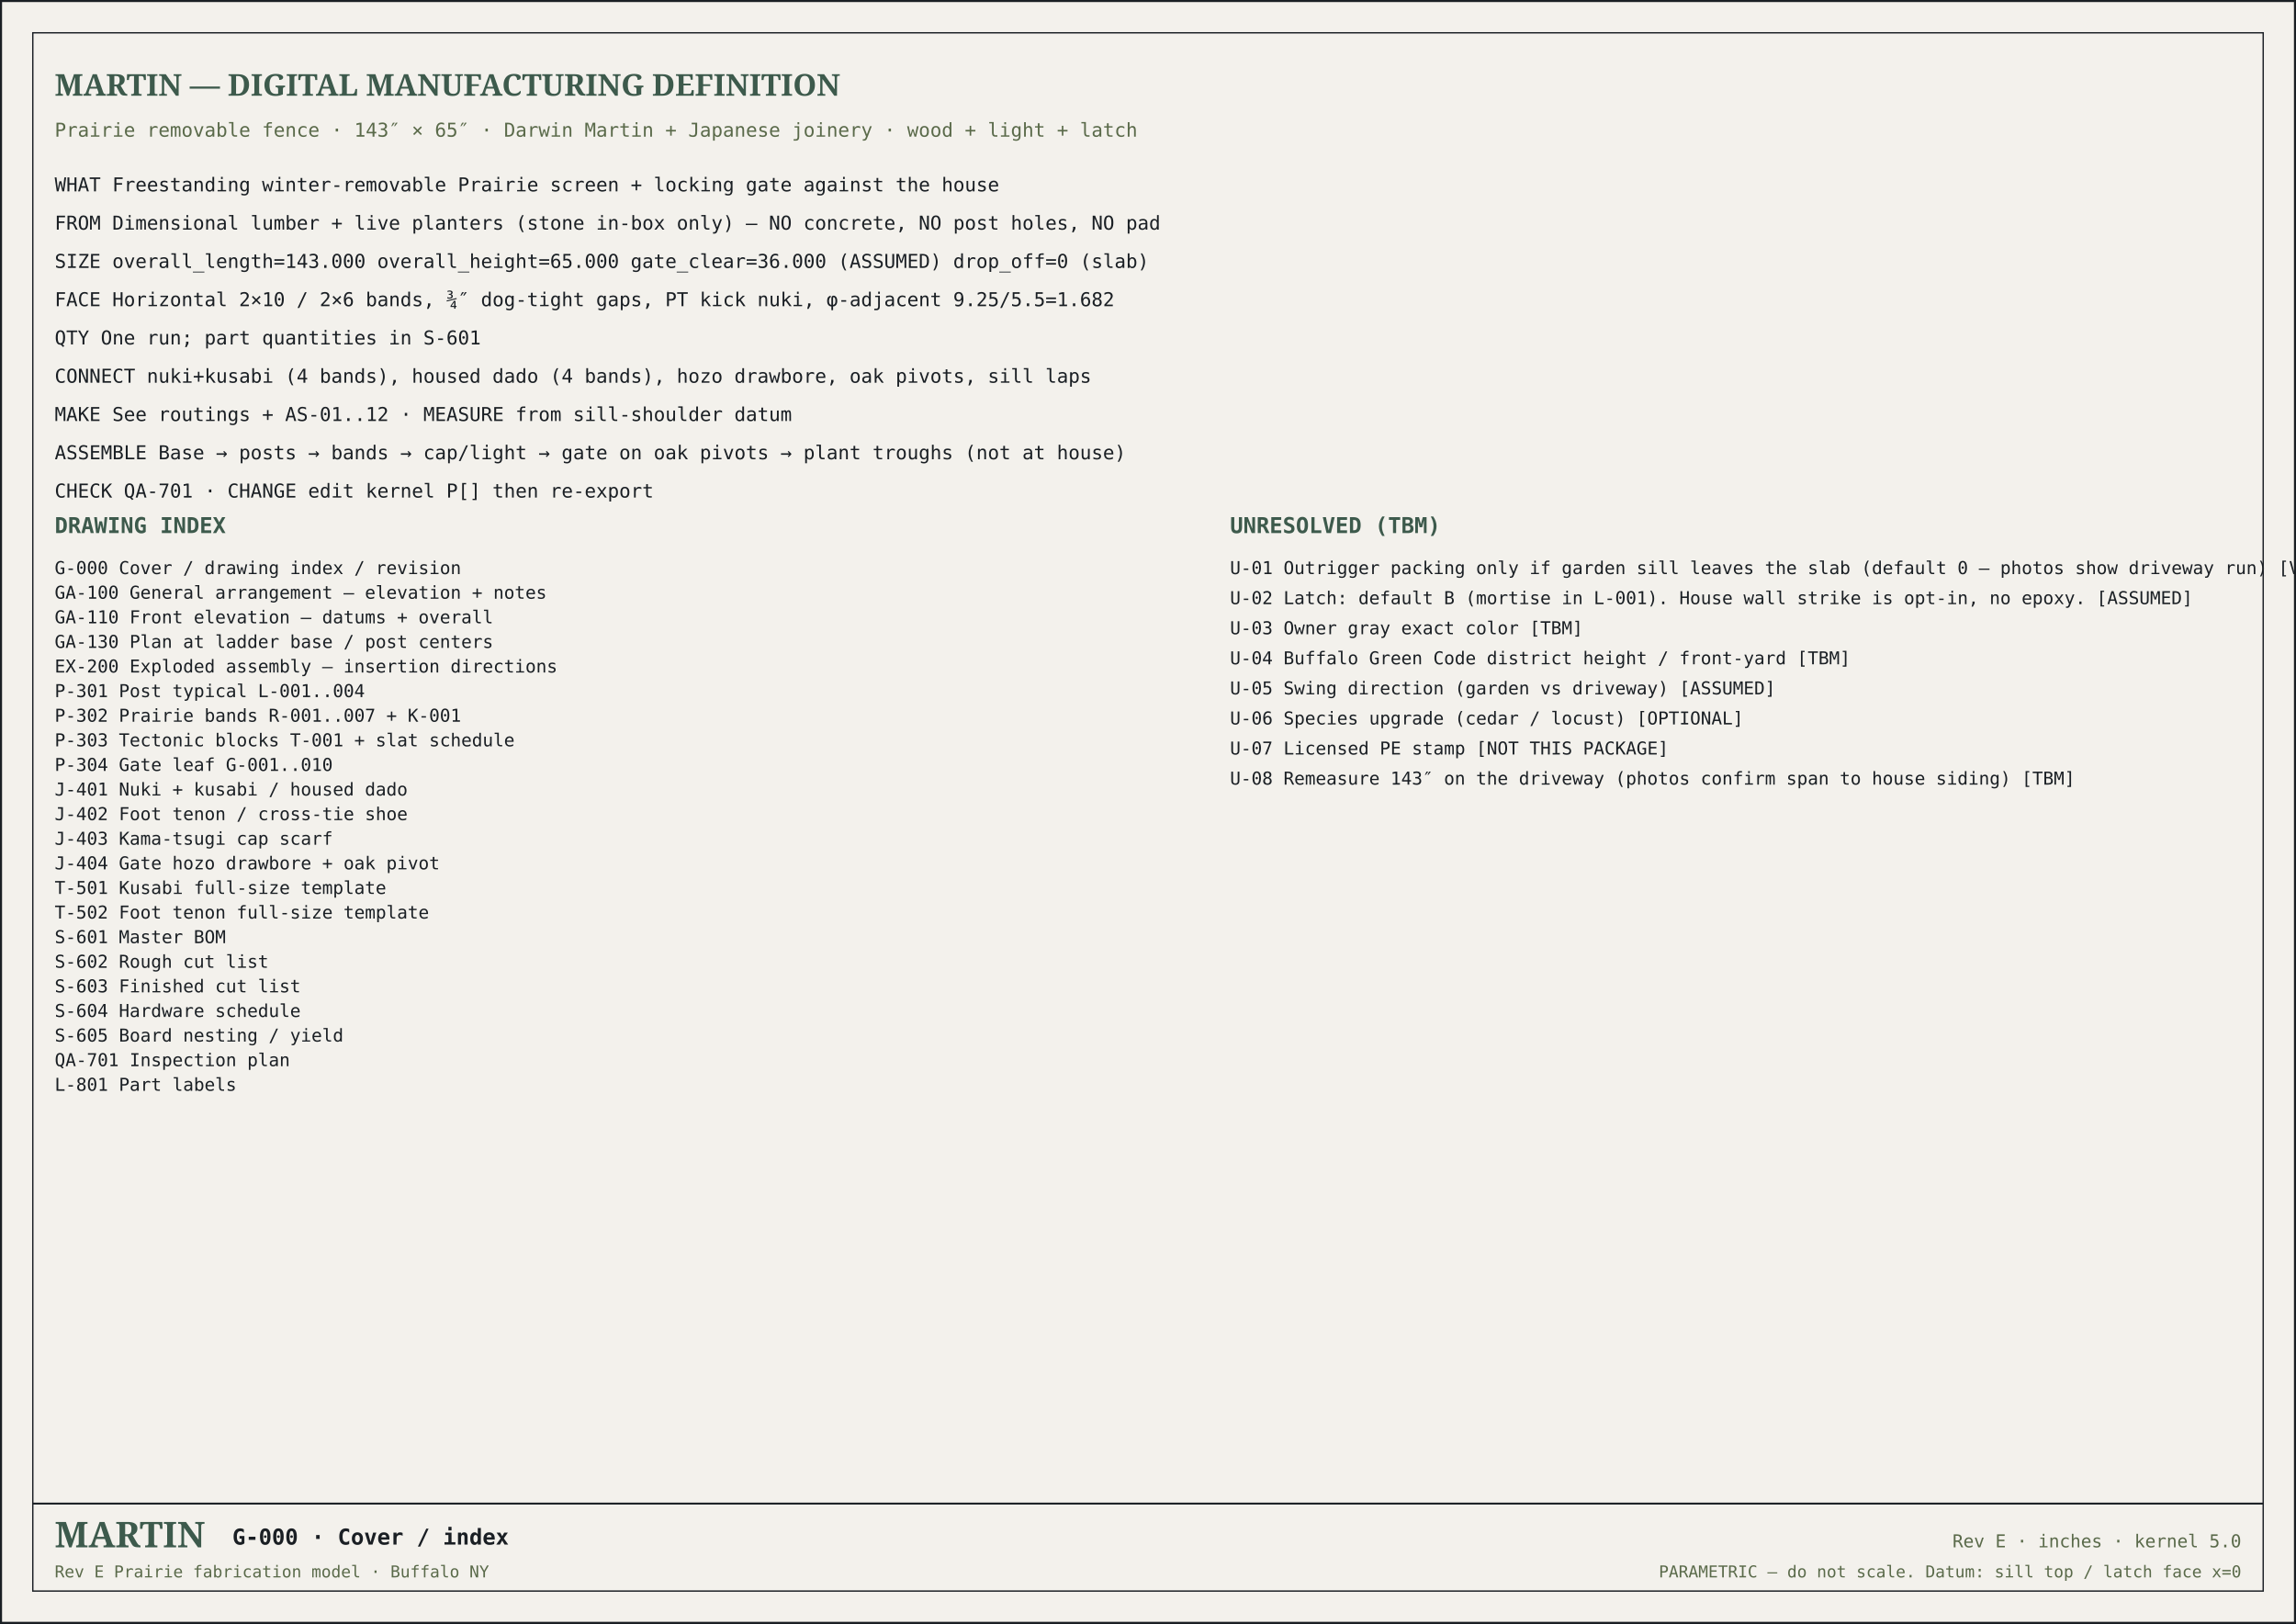
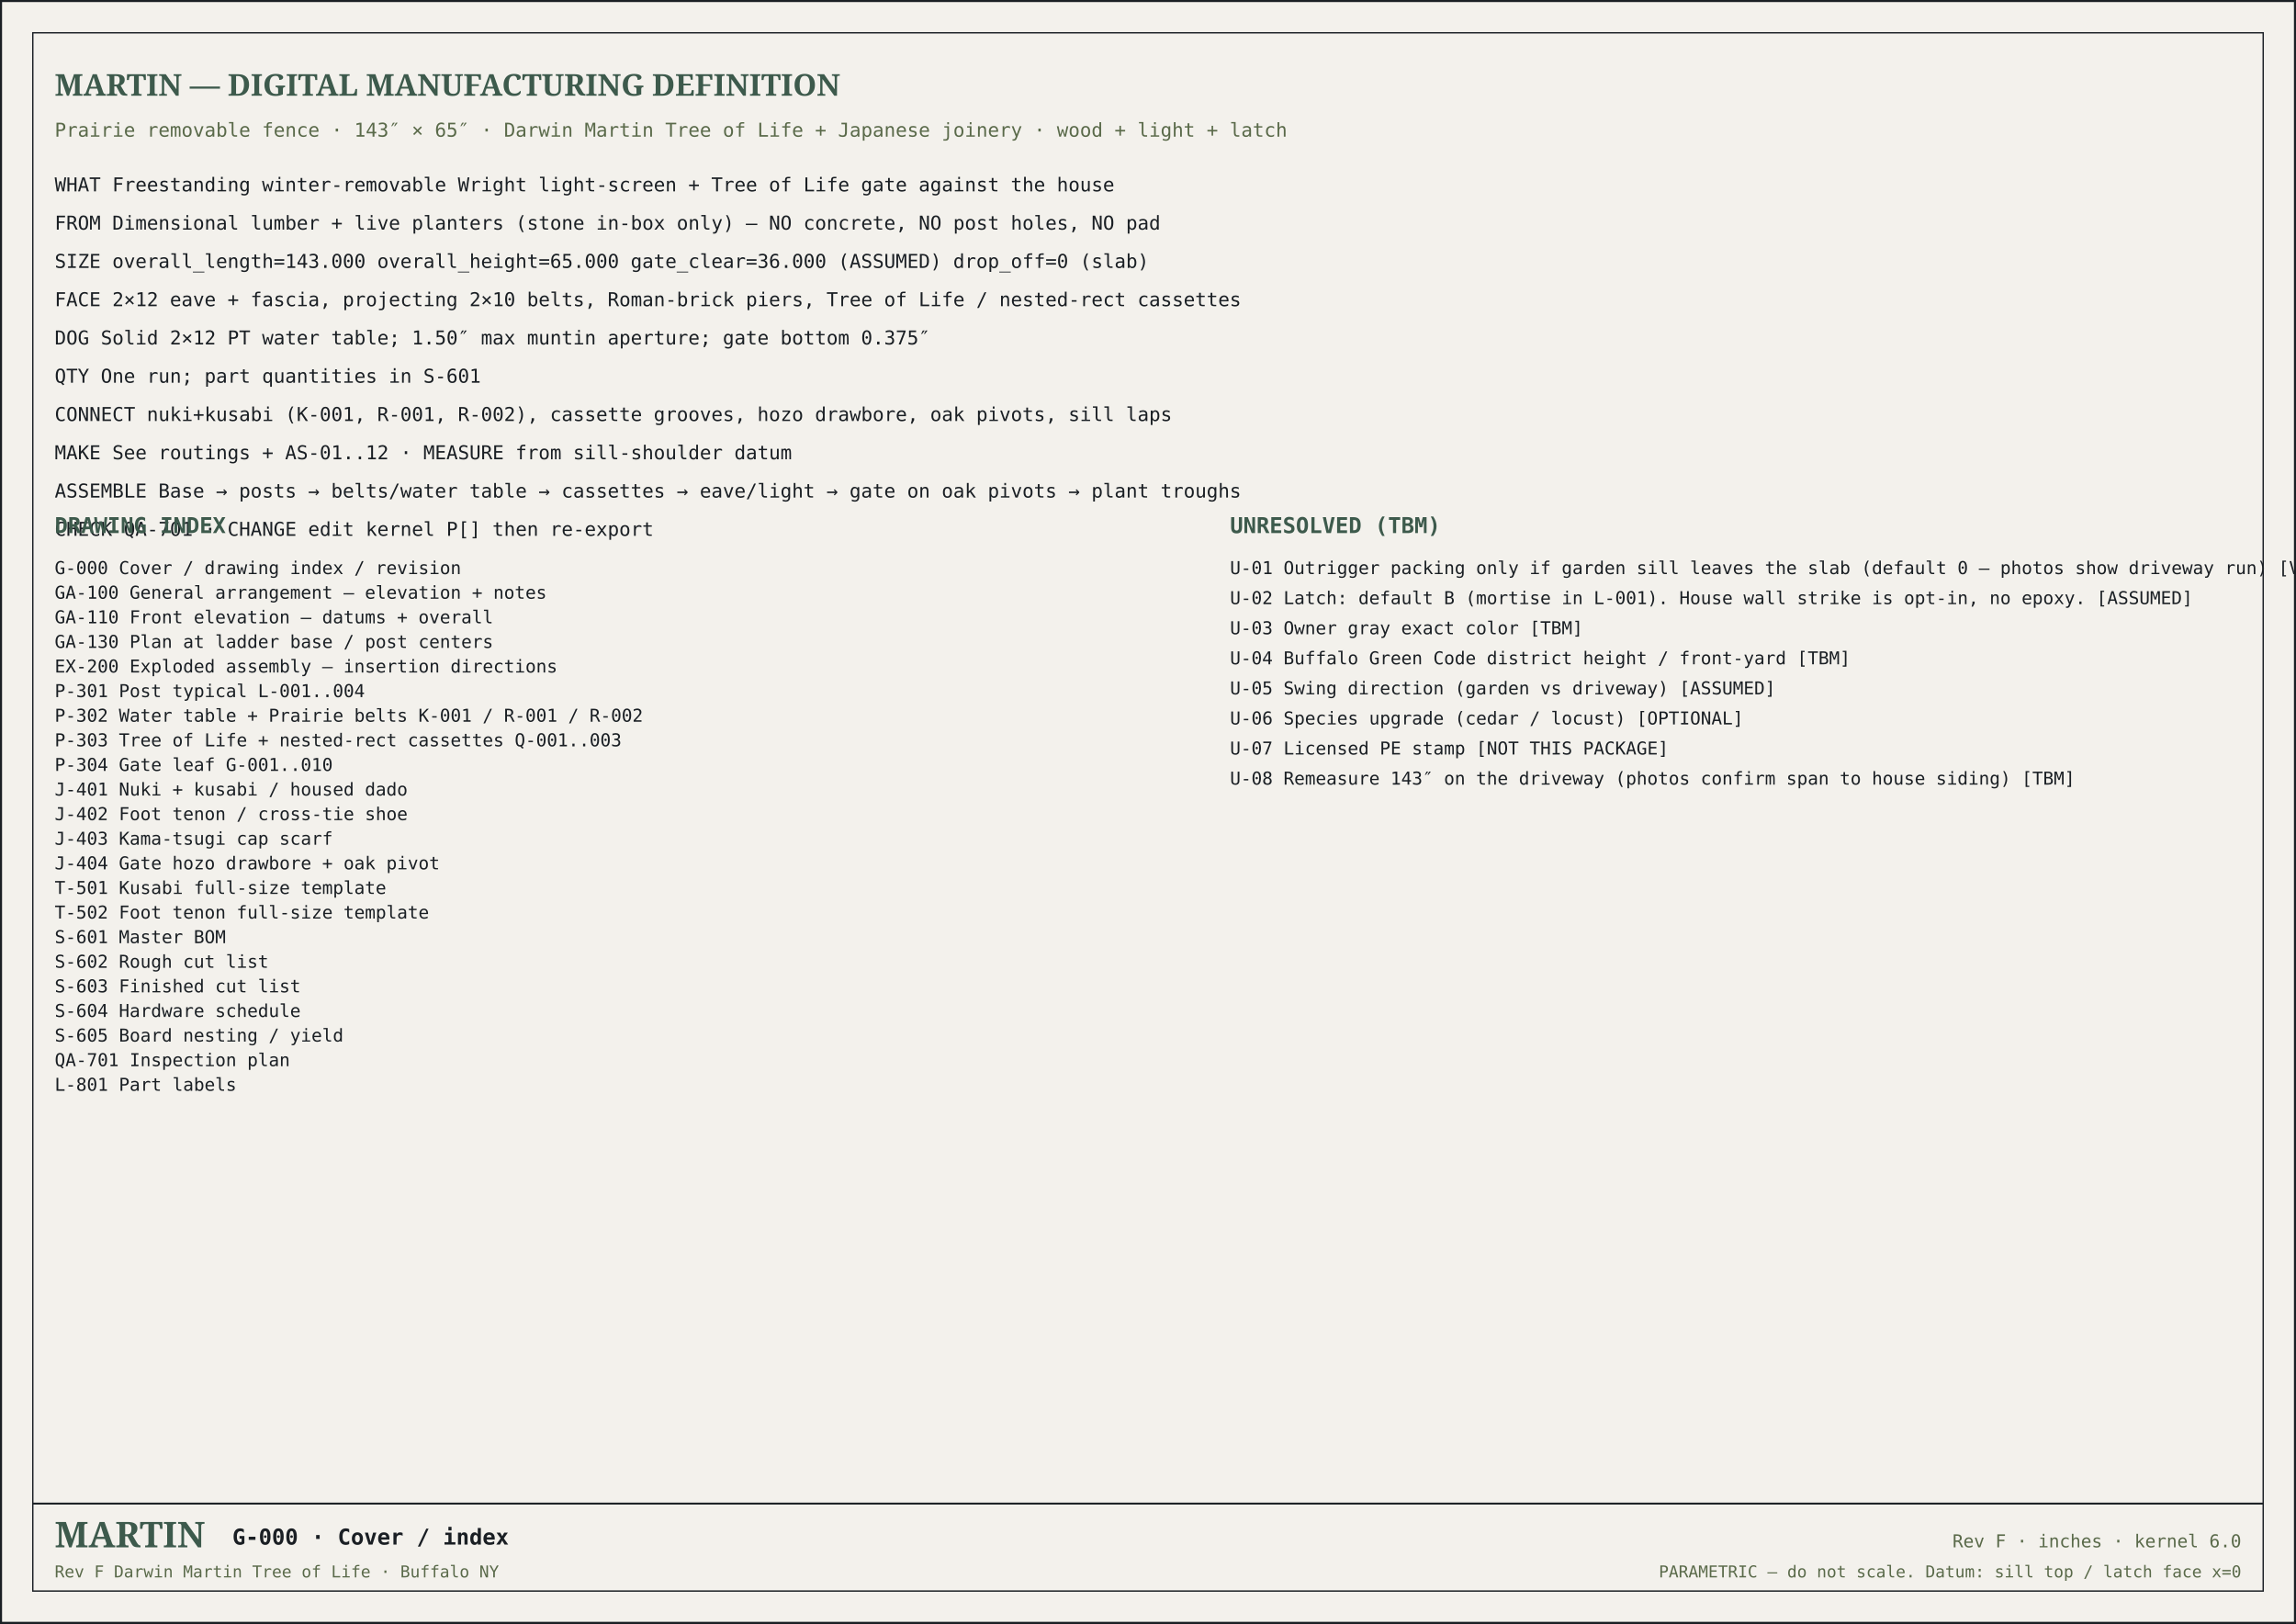
<svg xmlns="http://www.w3.org/2000/svg" width="1680" height="1188" viewBox="0 0 1680 1188">
  <rect x="0.0" y="0.0" width="1680.0" height="1188.0" fill="#f3f1ec" stroke="#1a1f24" stroke-width="3" />
  <rect x="24.0" y="24.0" width="1632.0" height="1140.0" fill="none" stroke="#1a1f24" stroke-width="1" />
  <line x1="24.0" y1="1100.0" x2="1656.0" y2="1100.0" stroke="#1a1f24" stroke-width="1.4" />
  <text x="40.0" y="1132.0" font-family="Georgia, serif" font-size="26" fill="#3d5a4c" text-anchor="start" font-weight="600">MARTIN</text>
  <text x="170.0" y="1130.0" font-family="IBM Plex Mono, Menlo, monospace" font-size="16" fill="#1a1f24" text-anchor="start" font-weight="600">G-000  ·  Cover / index</text>
-   <text x="40.0" y="1154.0" font-family="IBM Plex Mono, Menlo, monospace" font-size="12" fill="#5a6a4a" text-anchor="start">Rev E Prairie fabrication model · Buffalo NY</text>
-   <text x="1640.0" y="1132.0" font-family="IBM Plex Mono, Menlo, monospace" font-size="13" fill="#5a6a4a" text-anchor="end">Rev E  ·  inches  ·  kernel 5.0</text>
+   <text x="40.0" y="1154.0" font-family="IBM Plex Mono, Menlo, monospace" font-size="12" fill="#5a6a4a" text-anchor="start">Rev F Darwin Martin Tree of Life · Buffalo NY</text>
+   <text x="1640.0" y="1132.0" font-family="IBM Plex Mono, Menlo, monospace" font-size="13" fill="#5a6a4a" text-anchor="end">Rev F  ·  inches  ·  kernel 6.0</text>
  <text x="1640.0" y="1154.0" font-family="IBM Plex Mono, Menlo, monospace" font-size="12" fill="#5a6a4a" text-anchor="end">PARAMETRIC — do not scale. Datum: sill top / latch face x=0</text>
  <text x="40.0" y="70.0" font-family="Georgia, serif" font-size="22" fill="#3d5a4c" text-anchor="start" font-weight="600">MARTIN — DIGITAL MANUFACTURING DEFINITION</text>
-   <text x="40.0" y="100.0" font-family="IBM Plex Mono, Menlo, monospace" font-size="14" fill="#5a6a4a" text-anchor="start">Prairie removable fence  ·  143″ × 65″  ·  Darwin Martin + Japanese joinery  ·  wood + light + latch</text>
-   <text x="40.0" y="140.0" font-family="IBM Plex Mono, Menlo, monospace" font-size="14" fill="#1a1f24" text-anchor="start">WHAT  Freestanding winter-removable Prairie screen + locking gate against the house</text>
+   <text x="40.0" y="100.0" font-family="IBM Plex Mono, Menlo, monospace" font-size="14" fill="#5a6a4a" text-anchor="start">Prairie removable fence  ·  143″ × 65″  ·  Darwin Martin Tree of Life + Japanese joinery  ·  wood + light + latch</text>
+   <text x="40.0" y="140.0" font-family="IBM Plex Mono, Menlo, monospace" font-size="14" fill="#1a1f24" text-anchor="start">WHAT  Freestanding winter-removable Wright light-screen + Tree of Life gate against the house</text>
  <text x="40.0" y="168.0" font-family="IBM Plex Mono, Menlo, monospace" font-size="14" fill="#1a1f24" text-anchor="start">FROM  Dimensional lumber + live planters (stone in-box only) — NO concrete, NO post holes, NO pad</text>
  <text x="40.0" y="196.0" font-family="IBM Plex Mono, Menlo, monospace" font-size="14" fill="#1a1f24" text-anchor="start">SIZE  overall_length=143.000  overall_height=65.000  gate_clear=36.000 (ASSUMED)  drop_off=0 (slab)</text>
-   <text x="40.0" y="224.0" font-family="IBM Plex Mono, Menlo, monospace" font-size="14" fill="#1a1f24" text-anchor="start">FACE  Horizontal 2×10 / 2×6 bands, ¾″ dog-tight gaps, PT kick nuki, φ-adjacent 9.25/5.5=1.682</text>
-   <text x="40.0" y="252.0" font-family="IBM Plex Mono, Menlo, monospace" font-size="14" fill="#1a1f24" text-anchor="start">QTY   One run; part quantities in S-601</text>
-   <text x="40.0" y="280.0" font-family="IBM Plex Mono, Menlo, monospace" font-size="14" fill="#1a1f24" text-anchor="start">CONNECT  nuki+kusabi (4 bands), housed dado (4 bands), hozo drawbore, oak pivots, sill laps</text>
-   <text x="40.0" y="308.0" font-family="IBM Plex Mono, Menlo, monospace" font-size="14" fill="#1a1f24" text-anchor="start">MAKE  See routings + AS-01..12  ·  MEASURE from sill-shoulder datum</text>
-   <text x="40.0" y="336.0" font-family="IBM Plex Mono, Menlo, monospace" font-size="14" fill="#1a1f24" text-anchor="start">ASSEMBLE  Base → posts → bands → cap/light → gate on oak pivots → plant troughs (not at house)</text>
-   <text x="40.0" y="364.0" font-family="IBM Plex Mono, Menlo, monospace" font-size="14" fill="#1a1f24" text-anchor="start">CHECK  QA-701  ·  CHANGE  edit kernel P[] then re-export</text>
+   <text x="40.0" y="224.0" font-family="IBM Plex Mono, Menlo, monospace" font-size="14" fill="#1a1f24" text-anchor="start">FACE  2×12 eave + fascia, projecting 2×10 belts, Roman-brick piers, Tree of Life / nested-rect cassettes</text>
+   <text x="40.0" y="252.0" font-family="IBM Plex Mono, Menlo, monospace" font-size="14" fill="#1a1f24" text-anchor="start">DOG   Solid 2×12 PT water table; 1.50″ max muntin aperture; gate bottom 0.375″</text>
+   <text x="40.0" y="280.0" font-family="IBM Plex Mono, Menlo, monospace" font-size="14" fill="#1a1f24" text-anchor="start">QTY   One run; part quantities in S-601</text>
+   <text x="40.0" y="308.0" font-family="IBM Plex Mono, Menlo, monospace" font-size="14" fill="#1a1f24" text-anchor="start">CONNECT  nuki+kusabi (K-001, R-001, R-002), cassette grooves, hozo drawbore, oak pivots, sill laps</text>
+   <text x="40.0" y="336.0" font-family="IBM Plex Mono, Menlo, monospace" font-size="14" fill="#1a1f24" text-anchor="start">MAKE  See routings + AS-01..12  ·  MEASURE from sill-shoulder datum</text>
+   <text x="40.0" y="364.0" font-family="IBM Plex Mono, Menlo, monospace" font-size="14" fill="#1a1f24" text-anchor="start">ASSEMBLE  Base → posts → belts/water table → cassettes → eave/light → gate on oak pivots → plant troughs</text>
+   <text x="40.0" y="392.0" font-family="IBM Plex Mono, Menlo, monospace" font-size="14" fill="#1a1f24" text-anchor="start">CHECK  QA-701  ·  CHANGE  edit kernel P[] then re-export</text>
  <text x="40.0" y="390.0" font-family="IBM Plex Mono, Menlo, monospace" font-size="16" fill="#3d5a4c" text-anchor="start" font-weight="600">DRAWING INDEX</text>
  <text x="40.0" y="420.0" font-family="IBM Plex Mono, Menlo, monospace" font-size="13" fill="#1a1f24" text-anchor="start">G-000    Cover / drawing index / revision</text>
  <text x="40.0" y="438.0" font-family="IBM Plex Mono, Menlo, monospace" font-size="13" fill="#1a1f24" text-anchor="start">GA-100   General arrangement — elevation + notes</text>
  <text x="40.0" y="456.0" font-family="IBM Plex Mono, Menlo, monospace" font-size="13" fill="#1a1f24" text-anchor="start">GA-110   Front elevation — datums + overall</text>
  <text x="40.0" y="474.0" font-family="IBM Plex Mono, Menlo, monospace" font-size="13" fill="#1a1f24" text-anchor="start">GA-130   Plan at ladder base / post centers</text>
  <text x="40.0" y="492.0" font-family="IBM Plex Mono, Menlo, monospace" font-size="13" fill="#1a1f24" text-anchor="start">EX-200   Exploded assembly — insertion directions</text>
  <text x="40.0" y="510.0" font-family="IBM Plex Mono, Menlo, monospace" font-size="13" fill="#1a1f24" text-anchor="start">P-301    Post typical L-001..004</text>
-   <text x="40.0" y="528.0" font-family="IBM Plex Mono, Menlo, monospace" font-size="13" fill="#1a1f24" text-anchor="start">P-302    Prairie bands R-001..007 + K-001</text>
-   <text x="40.0" y="546.0" font-family="IBM Plex Mono, Menlo, monospace" font-size="13" fill="#1a1f24" text-anchor="start">P-303    Tectonic blocks T-001 + slat schedule</text>
+   <text x="40.0" y="528.0" font-family="IBM Plex Mono, Menlo, monospace" font-size="13" fill="#1a1f24" text-anchor="start">P-302    Water table + Prairie belts K-001 / R-001 / R-002</text>
+   <text x="40.0" y="546.0" font-family="IBM Plex Mono, Menlo, monospace" font-size="13" fill="#1a1f24" text-anchor="start">P-303    Tree of Life + nested-rect cassettes Q-001..003</text>
  <text x="40.0" y="564.0" font-family="IBM Plex Mono, Menlo, monospace" font-size="13" fill="#1a1f24" text-anchor="start">P-304    Gate leaf G-001..010</text>
  <text x="40.0" y="582.0" font-family="IBM Plex Mono, Menlo, monospace" font-size="13" fill="#1a1f24" text-anchor="start">J-401    Nuki + kusabi / housed dado</text>
  <text x="40.0" y="600.0" font-family="IBM Plex Mono, Menlo, monospace" font-size="13" fill="#1a1f24" text-anchor="start">J-402    Foot tenon / cross-tie shoe</text>
  <text x="40.0" y="618.0" font-family="IBM Plex Mono, Menlo, monospace" font-size="13" fill="#1a1f24" text-anchor="start">J-403    Kama-tsugi cap scarf</text>
  <text x="40.0" y="636.0" font-family="IBM Plex Mono, Menlo, monospace" font-size="13" fill="#1a1f24" text-anchor="start">J-404    Gate hozo drawbore + oak pivot</text>
  <text x="40.0" y="654.0" font-family="IBM Plex Mono, Menlo, monospace" font-size="13" fill="#1a1f24" text-anchor="start">T-501    Kusabi full-size template</text>
  <text x="40.0" y="672.0" font-family="IBM Plex Mono, Menlo, monospace" font-size="13" fill="#1a1f24" text-anchor="start">T-502    Foot tenon full-size template</text>
  <text x="40.0" y="690.0" font-family="IBM Plex Mono, Menlo, monospace" font-size="13" fill="#1a1f24" text-anchor="start">S-601    Master BOM</text>
  <text x="40.0" y="708.0" font-family="IBM Plex Mono, Menlo, monospace" font-size="13" fill="#1a1f24" text-anchor="start">S-602    Rough cut list</text>
  <text x="40.0" y="726.0" font-family="IBM Plex Mono, Menlo, monospace" font-size="13" fill="#1a1f24" text-anchor="start">S-603    Finished cut list</text>
  <text x="40.0" y="744.0" font-family="IBM Plex Mono, Menlo, monospace" font-size="13" fill="#1a1f24" text-anchor="start">S-604    Hardware schedule</text>
  <text x="40.0" y="762.0" font-family="IBM Plex Mono, Menlo, monospace" font-size="13" fill="#1a1f24" text-anchor="start">S-605    Board nesting / yield</text>
  <text x="40.0" y="780.0" font-family="IBM Plex Mono, Menlo, monospace" font-size="13" fill="#1a1f24" text-anchor="start">QA-701   Inspection plan</text>
  <text x="40.0" y="798.0" font-family="IBM Plex Mono, Menlo, monospace" font-size="13" fill="#1a1f24" text-anchor="start">L-801    Part labels</text>
  <text x="900.0" y="390.0" font-family="IBM Plex Mono, Menlo, monospace" font-size="16" fill="#3d5a4c" text-anchor="start" font-weight="600">UNRESOLVED (TBM)</text>
  <text x="900.0" y="420.0" font-family="IBM Plex Mono, Menlo, monospace" font-size="13" fill="#1a1f24" text-anchor="start">U-01  Outrigger packing only if garden sill leaves the slab (default 0 — photos show driveway run)  [VERIFIED/TBM]</text>
  <text x="900.0" y="442.0" font-family="IBM Plex Mono, Menlo, monospace" font-size="13" fill="#1a1f24" text-anchor="start">U-02  Latch: default B (mortise in L-001). House wall strike is opt-in, no epoxy.  [ASSUMED]</text>
  <text x="900.0" y="464.0" font-family="IBM Plex Mono, Menlo, monospace" font-size="13" fill="#1a1f24" text-anchor="start">U-03  Owner gray exact color  [TBM]</text>
  <text x="900.0" y="486.0" font-family="IBM Plex Mono, Menlo, monospace" font-size="13" fill="#1a1f24" text-anchor="start">U-04  Buffalo Green Code district height / front-yard  [TBM]</text>
  <text x="900.0" y="508.0" font-family="IBM Plex Mono, Menlo, monospace" font-size="13" fill="#1a1f24" text-anchor="start">U-05  Swing direction (garden vs driveway)  [ASSUMED]</text>
  <text x="900.0" y="530.0" font-family="IBM Plex Mono, Menlo, monospace" font-size="13" fill="#1a1f24" text-anchor="start">U-06  Species upgrade (cedar / locust)  [OPTIONAL]</text>
  <text x="900.0" y="552.0" font-family="IBM Plex Mono, Menlo, monospace" font-size="13" fill="#1a1f24" text-anchor="start">U-07  Licensed PE stamp  [NOT THIS PACKAGE]</text>
  <text x="900.0" y="574.0" font-family="IBM Plex Mono, Menlo, monospace" font-size="13" fill="#1a1f24" text-anchor="start">U-08  Remeasure 143″ on the driveway (photos confirm span to house siding)  [TBM]</text>
</svg>
